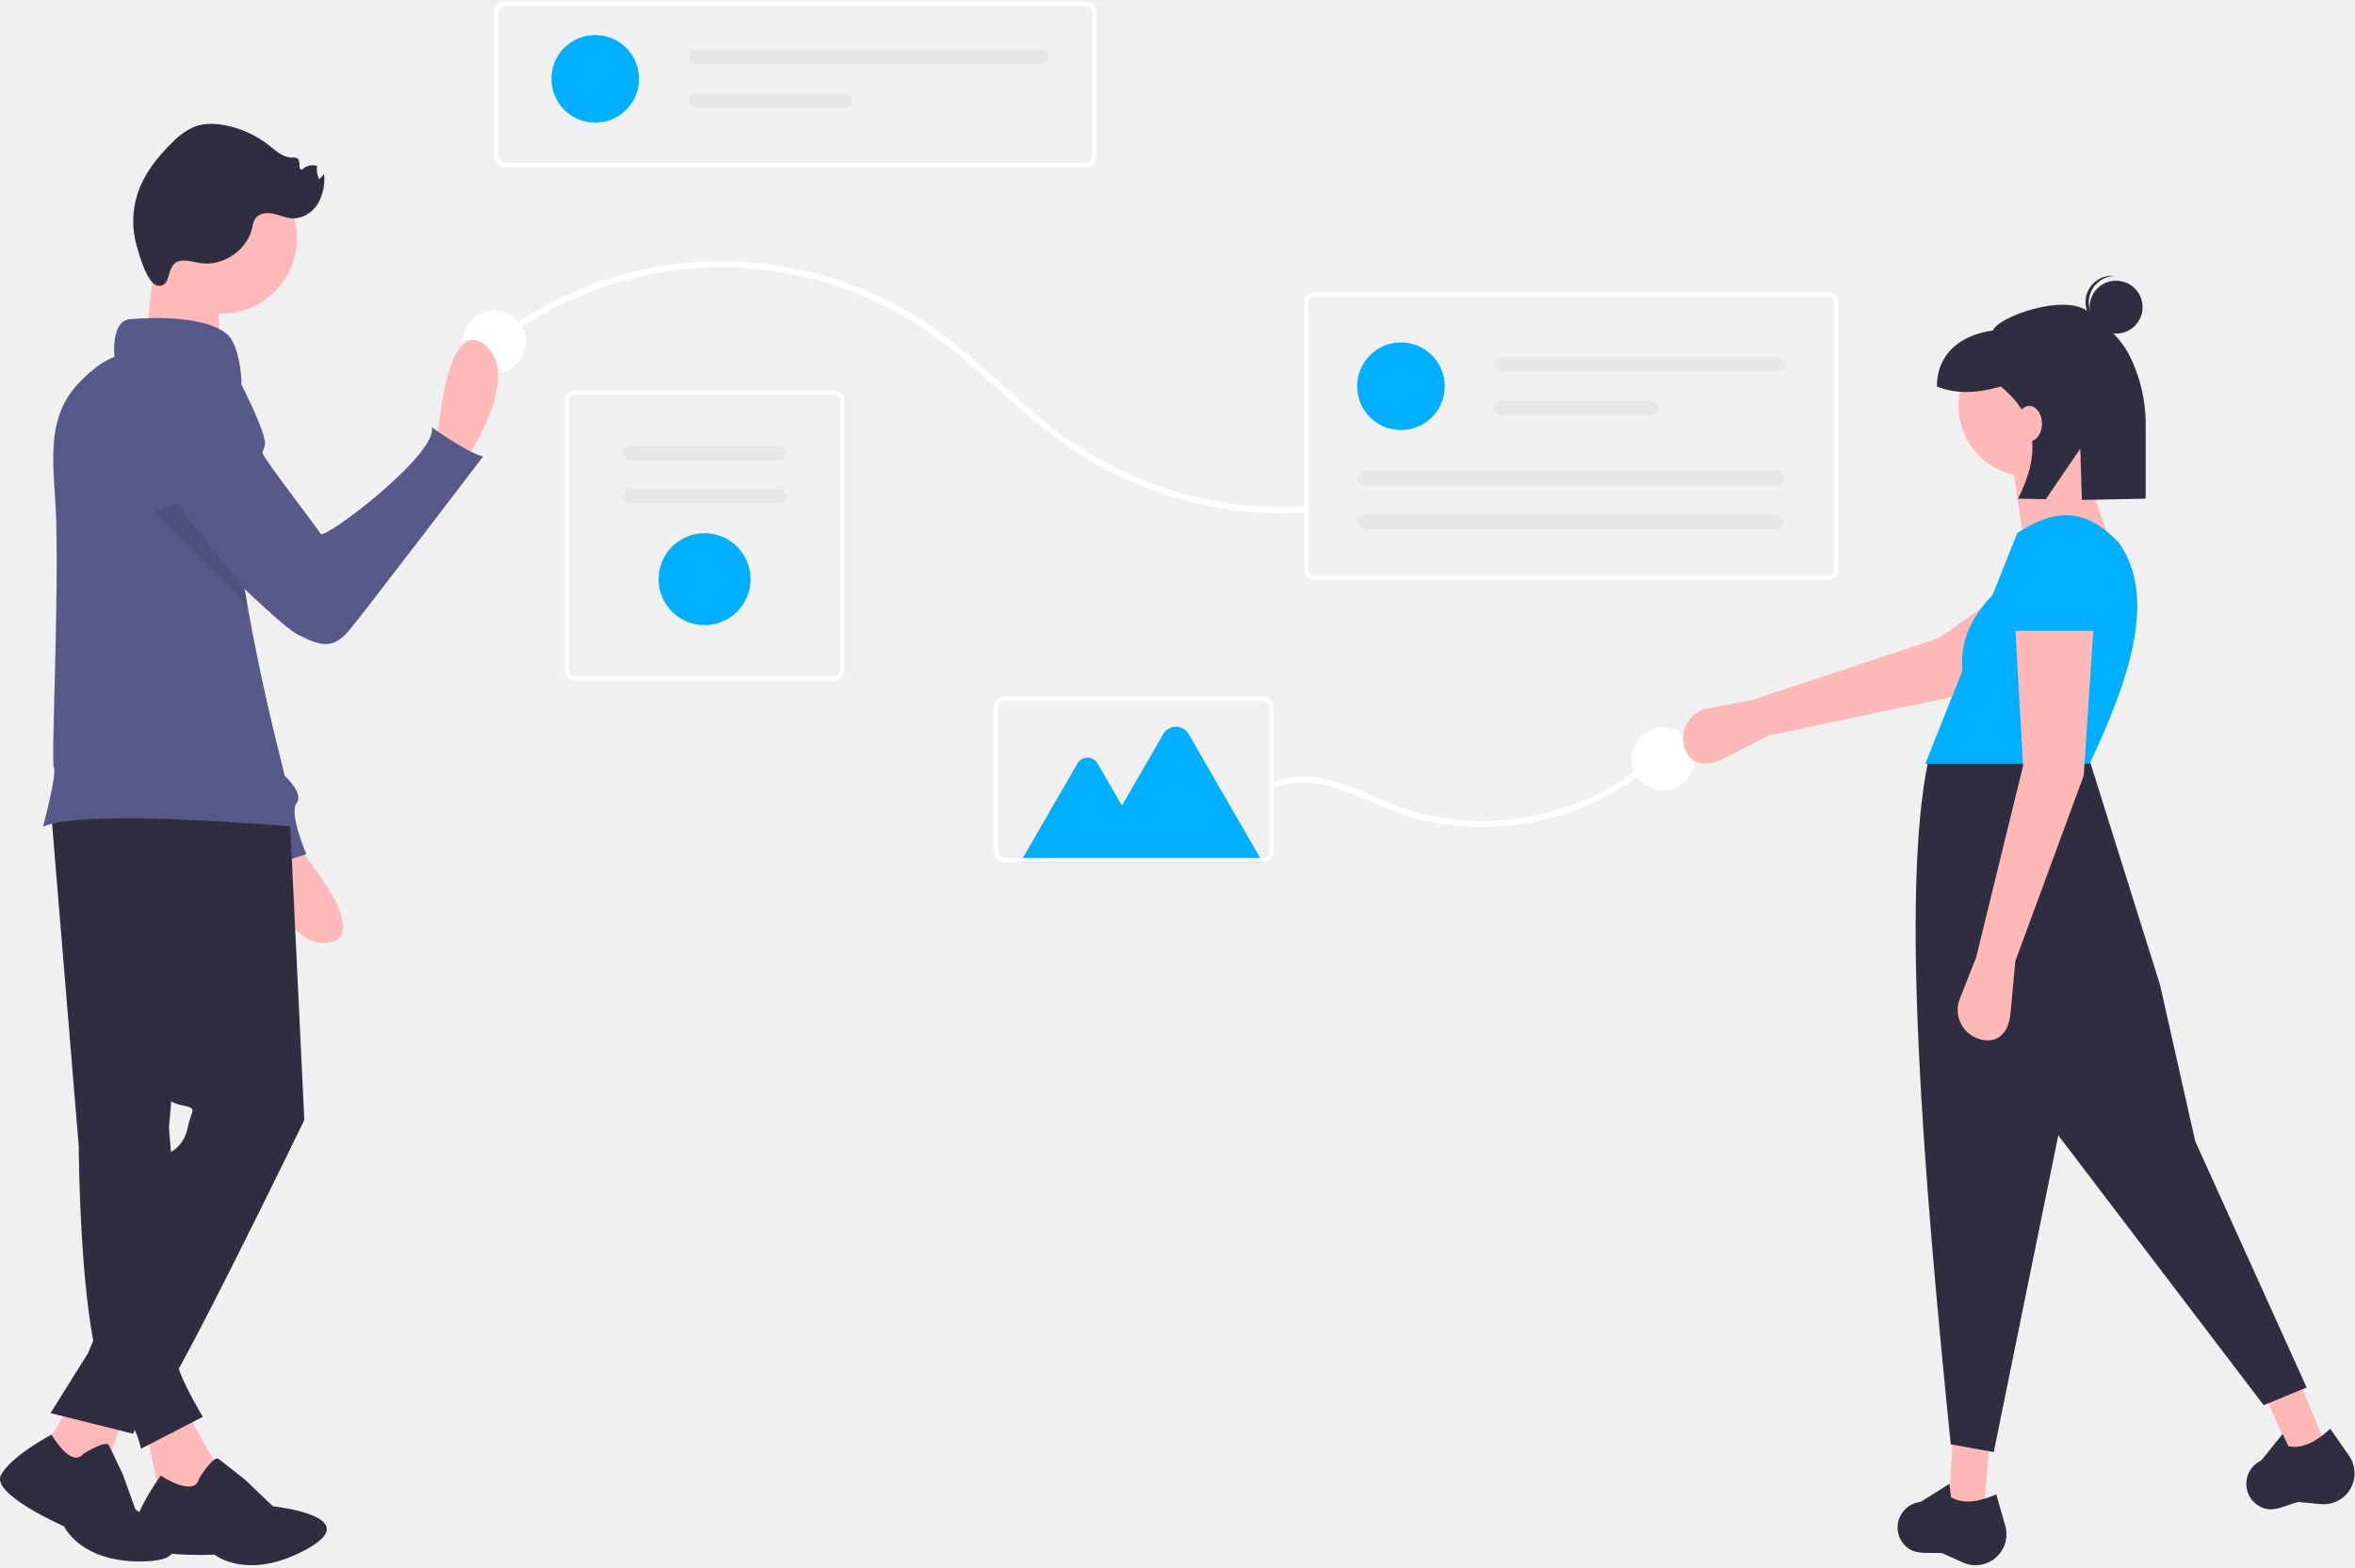
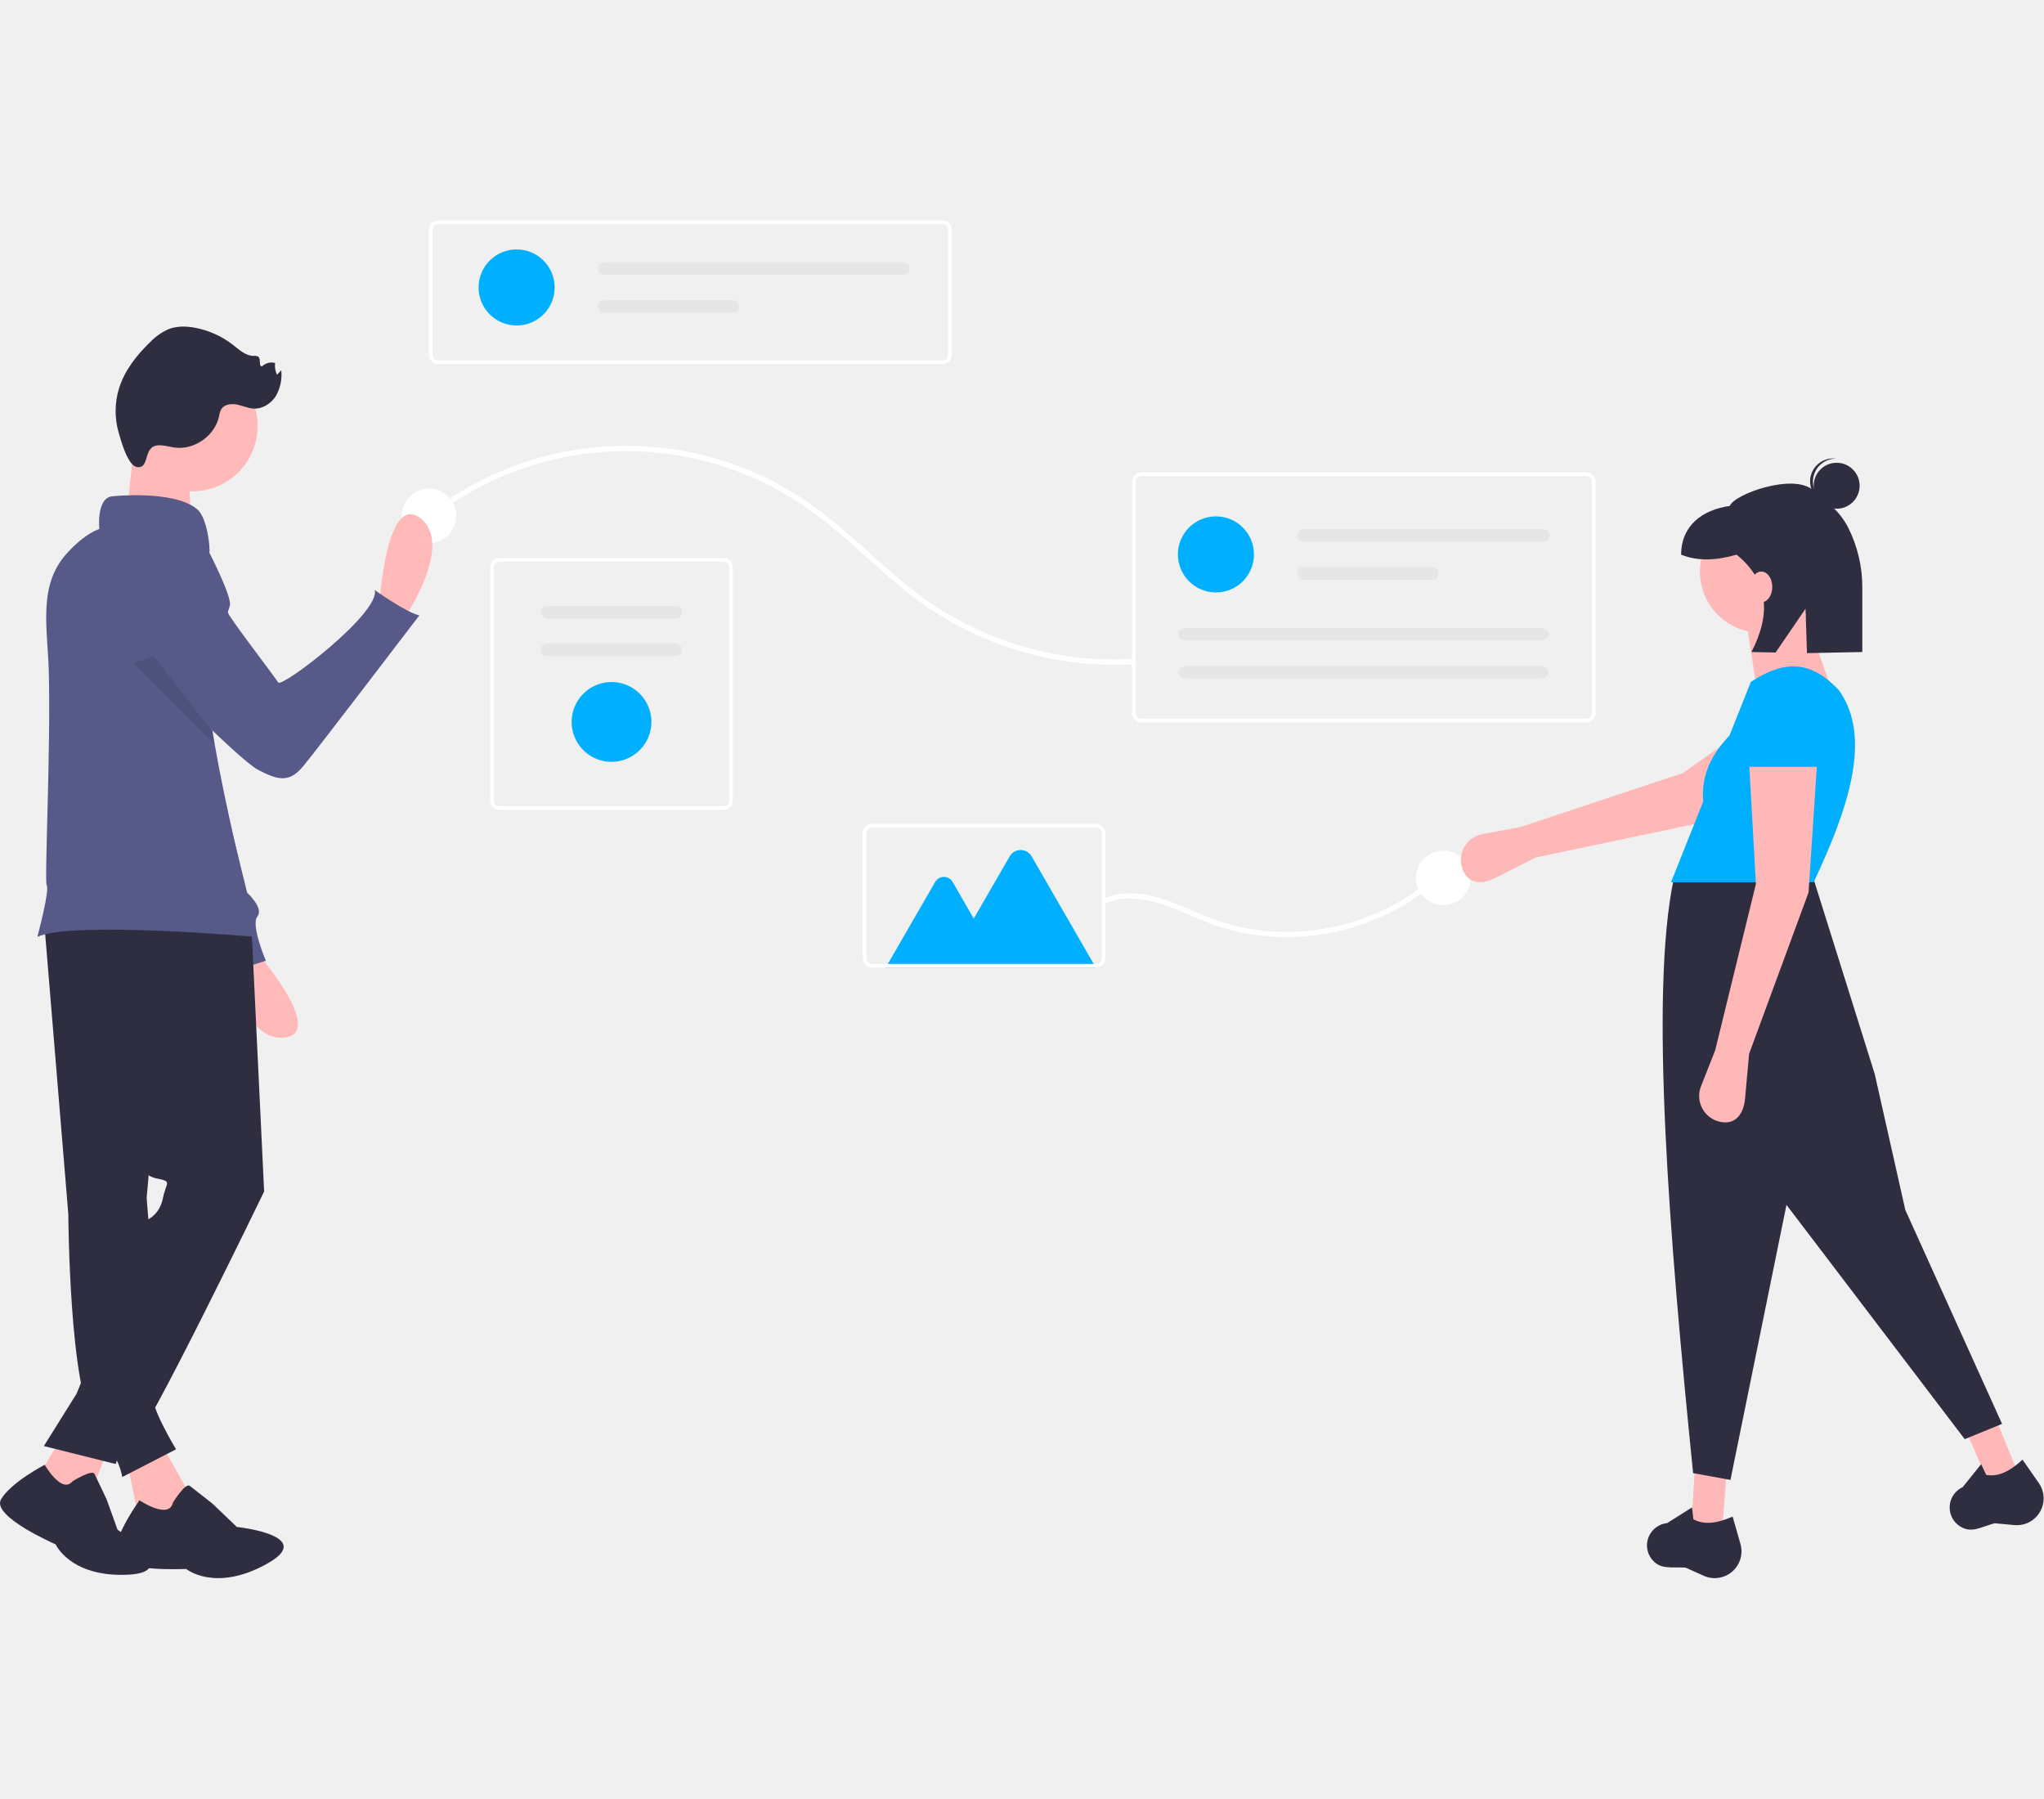
- <svg xmlns="http://www.w3.org/2000/svg" width="966" height="643" viewBox="0 0 966 643" fill="none">
+ <svg xmlns="http://www.w3.org/2000/svg" width="966" height="850" viewBox="0 0 966 643" fill="none">
  <path d="M445.394 68.565H207.136C205.967 68.563 204.845 68.098 204.018 67.271C203.191 66.444 202.726 65.322 202.724 64.153V5.051C202.726 3.881 203.191 2.76 204.018 1.933C204.845 1.106 205.967 0.64 207.136 0.639H445.394C446.563 0.64 447.685 1.106 448.512 1.933C449.339 2.76 449.804 3.881 449.806 5.051V64.153C449.804 65.322 449.339 66.444 448.512 67.271C447.685 68.098 446.563 68.563 445.394 68.565V68.565ZM207.136 2.404C206.435 2.405 205.762 2.684 205.265 3.18C204.769 3.676 204.49 4.349 204.489 5.051V64.153C204.49 64.855 204.769 65.527 205.265 66.024C205.762 66.52 206.435 66.799 207.136 66.8H445.394C446.095 66.799 446.768 66.52 447.265 66.024C447.761 65.527 448.04 64.855 448.041 64.153V5.051C448.04 4.349 447.761 3.676 447.265 3.18C446.768 2.684 446.095 2.405 445.394 2.404L207.136 2.404Z" fill="white" />
  <path d="M244.157 50.307C254.083 50.307 262.13 42.26 262.13 32.334C262.13 22.408 254.083 14.361 244.157 14.361C234.231 14.361 226.184 22.408 226.184 32.334C226.184 42.26 234.231 50.307 244.157 50.307Z" fill="#00B0FF" />
  <path d="M285.665 20.352C284.871 20.352 284.109 20.668 283.547 21.23C282.986 21.791 282.67 22.553 282.67 23.348C282.67 24.142 282.986 24.904 283.547 25.466C284.109 26.028 284.871 26.343 285.665 26.343H426.88C427.675 26.343 428.437 26.028 428.998 25.466C429.56 24.904 429.876 24.142 429.876 23.348C429.876 22.553 429.56 21.791 428.998 21.23C428.437 20.668 427.675 20.352 426.88 20.352H285.665Z" fill="#E6E6E6" />
  <path d="M285.665 38.325C284.871 38.325 284.109 38.641 283.547 39.202C282.986 39.764 282.67 40.526 282.67 41.321C282.67 42.115 282.986 42.877 283.547 43.439C284.109 44 284.871 44.316 285.665 44.316H346.431C346.824 44.317 347.215 44.24 347.579 44.09C347.943 43.939 348.274 43.719 348.552 43.441C348.831 43.162 349.052 42.832 349.203 42.468C349.354 42.104 349.432 41.714 349.432 41.321C349.432 40.927 349.354 40.537 349.203 40.173C349.052 39.809 348.831 39.479 348.552 39.2C348.274 38.922 347.943 38.702 347.579 38.551C347.215 38.401 346.824 38.324 346.431 38.325H285.665Z" fill="#E6E6E6" />
  <path d="M341.957 279.234H236.064C234.895 279.233 233.773 278.768 232.946 277.94C232.119 277.113 231.654 275.992 231.652 274.822V164.54C231.654 163.37 232.119 162.248 232.946 161.421C233.773 160.594 234.895 160.129 236.064 160.127H341.957C343.126 160.129 344.248 160.594 345.075 161.421C345.902 162.248 346.367 163.37 346.369 164.54V274.822C346.367 275.992 345.902 277.113 345.075 277.94C344.248 278.768 343.126 279.233 341.957 279.234ZM236.064 161.892C235.363 161.893 234.69 162.172 234.193 162.668C233.697 163.165 233.418 163.838 233.417 164.54V274.822C233.418 275.524 233.697 276.197 234.193 276.693C234.69 277.189 235.363 277.469 236.064 277.469H341.957C342.659 277.469 343.331 277.189 343.828 276.693C344.324 276.197 344.603 275.524 344.604 274.822V164.54C344.603 163.838 344.324 163.165 343.828 162.668C343.331 162.172 342.659 161.893 341.957 161.892H236.064Z" fill="white" />
  <path d="M258.628 182.87C257.833 182.87 257.072 183.185 256.51 183.747C255.948 184.309 255.632 185.071 255.632 185.865C255.632 186.66 255.948 187.421 256.51 187.983C257.072 188.545 257.833 188.861 258.628 188.861H319.393C320.188 188.861 320.95 188.545 321.511 187.983C322.073 187.421 322.389 186.66 322.389 185.865C322.389 185.071 322.073 184.309 321.511 183.747C320.95 183.185 320.188 182.87 319.393 182.87H258.628Z" fill="#E6E6E6" />
  <path d="M258.628 200.518C258.234 200.518 257.844 200.594 257.48 200.745C257.116 200.895 256.785 201.115 256.506 201.394C256.228 201.672 256.006 202.002 255.856 202.366C255.705 202.73 255.627 203.12 255.627 203.514C255.627 203.908 255.705 204.298 255.856 204.661C256.006 205.025 256.228 205.356 256.506 205.634C256.785 205.912 257.116 206.133 257.48 206.283C257.844 206.433 258.234 206.51 258.628 206.509H319.393C320.188 206.509 320.95 206.194 321.511 205.632C322.073 205.07 322.389 204.308 322.389 203.514C322.389 202.719 322.073 201.957 321.511 201.396C320.95 200.834 320.188 200.518 319.393 200.518H258.628Z" fill="#E6E6E6" />
  <path d="M289.011 256.492C285.282 256.492 281.636 255.386 278.535 253.314C275.435 251.242 273.018 248.298 271.591 244.852C270.164 241.407 269.79 237.616 270.518 233.958C271.246 230.301 273.041 226.941 275.678 224.304C278.315 221.667 281.675 219.872 285.332 219.144C288.99 218.417 292.781 218.79 296.226 220.217C299.672 221.644 302.616 224.061 304.688 227.162C306.76 230.262 307.866 233.908 307.866 237.637C307.86 242.636 305.872 247.428 302.337 250.963C298.802 254.498 294.01 256.486 289.011 256.492V256.492Z" fill="#00B0FF" />
  <path d="M204.085 141.157C222.823 126.644 244.716 116.748 267.99 112.269C291.449 107.798 315.64 109.041 338.518 115.893C350.018 119.317 361.067 124.105 371.43 130.154C381.989 136.326 391.53 143.925 400.71 151.97C410.009 160.12 419.003 168.633 428.711 176.306C456.426 198.46 490.833 210.563 526.315 210.641C529.246 210.646 532.175 210.565 535.102 210.399C536.689 210.311 536.7 207.831 535.102 207.919C498.935 209.911 463.219 199.118 434.207 177.431C424.145 169.907 414.958 161.304 405.579 152.968C396.486 144.886 387.149 137.024 376.833 130.531C351.599 114.634 322.243 106.519 292.426 107.198C262.61 107.878 233.654 117.322 209.171 134.352C206.843 135.971 204.569 137.663 202.332 139.404C201.074 140.383 202.84 142.127 204.085 141.157V141.157Z" fill="white" />
  <path d="M202.769 153.143C209.885 153.143 215.654 147.373 215.654 140.257C215.654 133.14 209.885 127.371 202.769 127.371C195.652 127.371 189.883 133.14 189.883 140.257C189.883 147.373 195.652 153.143 202.769 153.143Z" fill="white" />
  <path d="M682.146 324.231C689.263 324.231 695.032 318.462 695.032 311.345C695.032 304.228 689.263 298.459 682.146 298.459C675.029 298.459 669.26 304.228 669.26 311.345C669.26 318.462 675.029 324.231 682.146 324.231Z" fill="white" />
  <path d="M749.652 237.941H539.395C538.225 237.94 537.104 237.475 536.276 236.647C535.449 235.82 534.984 234.699 534.983 233.529V124.129C534.984 122.959 535.449 121.838 536.276 121.011C537.104 120.184 538.225 119.718 539.395 119.717H749.652C750.822 119.718 751.943 120.184 752.77 121.011C753.597 121.838 754.063 122.959 754.064 124.129V233.529C754.063 234.699 753.597 235.82 752.77 236.647C751.943 237.475 750.822 237.94 749.652 237.941ZM539.395 121.482C538.693 121.483 538.02 121.762 537.524 122.258C537.027 122.754 536.748 123.427 536.747 124.129V233.529C536.748 234.231 537.027 234.904 537.524 235.4C538.02 235.896 538.693 236.176 539.395 236.176H749.652C750.354 236.176 751.027 235.896 751.523 235.4C752.019 234.904 752.298 234.231 752.299 233.529V124.129C752.298 123.427 752.019 122.754 751.523 122.258C751.027 121.762 750.354 121.483 749.652 121.482H539.395Z" fill="white" />
  <path d="M574.65 176.444C584.576 176.444 592.623 168.398 592.623 158.471C592.623 148.545 584.576 140.499 574.65 140.499C564.724 140.499 556.677 148.545 556.677 158.471C556.677 168.398 564.724 176.444 574.65 176.444Z" fill="#00B0FF" />
  <path d="M616.159 146.49C615.765 146.489 615.375 146.566 615.011 146.716C614.647 146.866 614.316 147.087 614.037 147.365C613.758 147.643 613.537 147.974 613.386 148.337C613.235 148.701 613.158 149.091 613.158 149.485C613.158 149.879 613.235 150.269 613.386 150.633C613.537 150.996 613.758 151.327 614.037 151.605C614.316 151.883 614.647 152.104 615.011 152.254C615.375 152.404 615.765 152.481 616.159 152.481H729.374C730.168 152.481 730.93 152.165 731.492 151.603C732.054 151.041 732.369 150.28 732.369 149.485C732.369 148.691 732.054 147.929 731.492 147.367C730.93 146.805 730.168 146.49 729.374 146.49H616.159Z" fill="#E6E6E6" />
  <path d="M616.159 164.462C615.765 164.462 615.375 164.539 615.011 164.689C614.647 164.839 614.316 165.06 614.037 165.338C613.758 165.616 613.537 165.946 613.386 166.31C613.235 166.674 613.158 167.064 613.158 167.458C613.158 167.852 613.235 168.242 613.386 168.605C613.537 168.969 613.758 169.3 614.037 169.578C614.316 169.856 614.647 170.077 615.011 170.227C615.375 170.377 615.765 170.454 616.159 170.453H676.924C677.718 170.453 678.48 170.138 679.042 169.576C679.604 169.014 679.919 168.252 679.919 167.458C679.919 166.663 679.604 165.902 679.042 165.34C678.48 164.778 677.718 164.462 676.924 164.462H616.159Z" fill="#E6E6E6" />
  <path d="M560.865 193.196C558.586 193.196 556.732 194.54 556.732 196.191C556.732 197.843 558.586 199.187 560.865 199.187H727.698C729.976 199.187 731.83 197.843 731.83 196.191C731.83 194.54 729.976 193.196 727.698 193.196H560.865Z" fill="#E6E6E6" />
  <path d="M560.865 211.169C558.586 211.169 556.732 212.513 556.732 214.164C556.732 215.815 558.586 217.159 560.865 217.159H727.698C729.976 217.159 731.83 215.815 731.83 214.164C731.83 212.513 729.976 211.169 727.698 211.169H560.865Z" fill="#E6E6E6" />
  <path d="M522.493 323.341C534.355 318.196 547.599 322.682 558.779 327.424C564.537 329.867 570.234 332.474 576.193 334.403C581.206 336.021 586.34 337.238 591.546 338.041C601.994 339.642 612.619 339.707 623.086 338.234C633.605 336.767 643.857 333.786 653.523 329.384C663.135 325.027 672.019 319.219 679.865 312.161C680.863 311.26 681.842 310.337 682.802 309.394C683.943 308.276 682.19 306.523 681.048 307.641C673.493 315.006 664.82 321.129 655.35 325.782C645.92 330.419 635.861 333.651 625.494 335.373C615.093 337.127 604.487 337.31 594.032 335.917C588.816 335.211 583.665 334.092 578.627 332.568C572.841 330.686 567.165 328.481 561.625 325.964C550.34 321.118 537.802 316.372 525.402 319.715C523.981 320.108 522.59 320.604 521.242 321.2C519.782 321.834 521.043 323.97 522.493 323.341V323.341Z" fill="white" />
  <path d="M517.91 353.752H418.574L441.951 313.261C442.37 312.536 442.973 311.933 443.699 311.514C444.424 311.095 445.247 310.874 446.085 310.874C446.923 310.874 447.747 311.095 448.472 311.514C449.198 311.933 449.801 312.536 450.22 313.261L460.206 330.558L477.186 301.148C477.711 300.239 478.466 299.485 479.374 298.96C480.283 298.435 481.313 298.159 482.363 298.159C483.412 298.159 484.442 298.435 485.351 298.96C486.26 299.485 487.014 300.239 487.539 301.148L517.91 353.752Z" fill="#00B0FF" />
  <path d="M518.004 353.742H412.112C410.942 353.74 409.82 353.275 408.993 352.448C408.166 351.621 407.701 350.499 407.7 349.33V290.228C407.701 289.058 408.166 287.937 408.993 287.11C409.82 286.283 410.942 285.817 412.112 285.816H518.004C519.174 285.817 520.295 286.283 521.122 287.11C521.949 287.937 522.415 289.058 522.416 290.228V349.33C522.415 350.499 521.949 351.621 521.122 352.448C520.295 353.275 519.174 353.74 518.004 353.742ZM412.112 287.581C411.41 287.582 410.737 287.861 410.241 288.357C409.744 288.853 409.465 289.526 409.464 290.228V349.33C409.465 350.031 409.744 350.704 410.241 351.201C410.737 351.697 411.41 351.976 412.112 351.977H518.004C518.706 351.976 519.379 351.697 519.875 351.201C520.371 350.704 520.65 350.031 520.651 349.33V290.228C520.65 289.526 520.371 288.853 519.875 288.357C519.379 287.861 518.706 287.582 518.004 287.581H412.112Z" fill="white" />
  <path d="M725.698 301.726L706.823 311.311C700.086 314.732 693.584 314.147 691.094 307.014C690.502 305.316 690.283 303.51 690.453 301.721C690.623 299.931 691.178 298.199 692.079 296.643C692.981 295.087 694.208 293.745 695.676 292.707C697.145 291.67 698.82 290.962 700.588 290.632L718.527 287.283L795.356 261.793L841.896 228.792L858.957 255.973L805.181 284.991L725.698 301.726Z" fill="#FFB8B8" />
  <path d="M813.808 619.872L799.366 617.465L800.971 590.187H816.215L813.808 619.872Z" fill="#FFB8B8" />
  <path d="M953.968 593.229L939.992 597.589L929.131 572.516L942.738 565.646L953.968 593.229Z" fill="#FFB8B8" />
  <path d="M946.185 569.327L928.535 576.548L844.295 465.832L817.819 595.803L800.169 592.594C788.846 480.542 779.614 366.25 790.942 312.194L856.329 309.386L886.014 404.056L900.455 468.239L946.185 569.327Z" fill="#2F2E41" />
  <path d="M813.013 641.932C810.373 642.498 807.62 642.206 805.158 641.098L796.579 637.237C789.386 636.868 784.488 638.301 780.483 633.074C779.353 631.58 778.644 629.811 778.428 627.95C778.213 626.09 778.499 624.205 779.257 622.493V622.493C780.009 620.774 781.205 619.286 782.722 618.183C784.239 617.079 786.022 616.399 787.889 616.212L799.672 608.788L800.29 614.354C805.675 617.405 812.069 616.087 818.844 613.117L822.542 626.061C823.019 627.73 823.148 629.479 822.921 631.2C822.694 632.92 822.116 634.576 821.222 636.065C820.329 637.553 819.139 638.841 817.727 639.851C816.315 640.86 814.71 641.569 813.013 641.932Z" fill="#2F2E41" />
  <path d="M959.687 615.381C957.373 616.774 954.675 617.391 951.986 617.142L942.619 616.277C935.695 618.263 931.528 621.209 926.043 617.566C924.489 616.52 923.243 615.077 922.435 613.387C921.627 611.698 921.286 609.822 921.448 607.956C921.601 606.087 922.249 604.291 923.325 602.755C924.401 601.218 925.867 599.996 927.572 599.214L936.305 588.365L938.697 593.429C944.782 594.565 950.401 591.243 955.844 586.234L963.545 597.275C964.538 598.699 965.228 600.311 965.572 602.013C965.916 603.714 965.907 605.468 965.545 607.165C965.184 608.863 964.477 610.468 963.469 611.882C962.461 613.295 961.174 614.486 959.687 615.381V615.381Z" fill="#2F2E41" />
  <path d="M832.26 195.461C848.212 195.461 861.143 182.53 861.143 166.579C861.143 150.628 848.212 137.697 832.26 137.697C816.309 137.697 803.378 150.628 803.378 166.579C803.378 182.53 816.309 195.461 832.26 195.461Z" fill="#FFB8B8" />
  <path d="M867.561 227.553L829.853 219.53L825.04 188.241L851.515 182.625L867.561 227.553Z" fill="#FFB8B8" />
  <path d="M857.131 313.398H789.739L804.929 275.26C803.826 262.137 809.387 252.485 817.348 244.082L827.447 218.728C843.764 207.988 856.066 208.791 869.166 222.739C884.697 244.73 873.946 277.787 857.131 313.398Z" fill="#00B0FF" />
  <path d="M826.644 394.429L824.728 415.511C824.044 423.036 820.092 428.232 812.726 426.548C810.973 426.147 809.328 425.373 807.902 424.277C806.477 423.182 805.304 421.791 804.466 420.2C803.628 418.61 803.143 416.857 803.045 415.062C802.947 413.266 803.238 411.471 803.898 409.798L810.599 392.824L829.853 314.2L826.644 257.237H858.736L854.724 318.211L826.644 394.429Z" fill="#FFB8B8" />
  <path d="M861.143 258.842H824.237L826.825 234.767C826.995 230.603 828.715 226.653 831.648 223.693C834.582 220.733 838.515 218.976 842.678 218.768V218.768C844.883 218.658 847.089 218.986 849.167 219.734C851.244 220.482 853.153 221.634 854.783 223.124C856.412 224.615 857.73 226.414 858.66 228.417C859.59 230.42 860.113 232.587 860.2 234.794L861.143 258.842Z" fill="#00B0FF" />
  <path d="M868.006 136.881C874.002 136.881 878.862 132.021 878.862 126.025C878.862 120.03 874.002 115.169 868.006 115.169C862.011 115.169 857.15 120.03 857.15 126.025C857.15 132.021 862.011 136.881 868.006 136.881Z" fill="#2F2E41" />
  <path d="M856.82 123.367C856.998 120.613 858.22 118.03 860.236 116.145C862.252 114.26 864.911 113.214 867.671 113.221C867.447 113.192 867.225 113.158 866.996 113.143C864.124 112.96 861.296 113.925 859.136 115.826C856.975 117.727 855.657 120.409 855.472 123.281C855.288 126.153 856.251 128.981 858.151 131.143C860.051 133.305 862.731 134.624 865.603 134.811C865.832 134.825 866.056 134.82 866.282 134.82C863.544 134.473 861.041 133.096 859.283 130.968C857.525 128.84 856.644 126.122 856.82 123.367V123.367Z" fill="#2F2E41" />
  <path d="M856.759 128.003C847.077 119.972 819.307 130.18 817.515 135.579C804.422 137.364 794.509 145.002 794.509 158.585V158.585C802.293 161.774 811.146 161.381 820.716 158.585C835.971 171.017 837.017 186.645 827.739 204.596L839.153 204.824L853.301 184.146L853.977 205.12L880.141 204.596V174.539C880.225 164.545 877.925 154.675 873.431 145.749C869.354 137.828 863.027 133.203 856.759 128.003Z" fill="#2F2E41" />
  <path d="M832.396 181.108C835.263 181.108 837.587 177.854 837.587 173.84C837.587 169.826 835.263 166.572 832.396 166.572C829.529 166.572 827.204 169.826 827.204 173.84C827.204 177.854 829.529 181.108 832.396 181.108Z" fill="#FFB8B8" />
  <path d="M179.195 183.062C179.195 183.062 182.32 128.972 198.543 141.263C214.767 153.554 191.458 188.079 191.458 188.079L179.195 183.062Z" fill="#FFB9B9" />
  <path d="M118.836 343.507C118.836 343.507 154.874 383.964 134.711 386.745C114.549 389.526 106.617 348.631 106.617 348.631L118.836 343.507Z" fill="#FFB9B9" />
  <path d="M71.81 152.002C76.333 153.192 80.403 155.692 83.51 159.189C86.617 162.685 88.622 167.021 89.273 171.652L100.736 253.244L116.806 318.328C116.806 318.328 124.841 325.559 121.627 329.577C118.413 333.594 125.645 350.468 125.645 350.468L105.557 356.896C105.557 356.896 103.146 340.022 99.129 339.219C95.598 338.512 56.074 232.93 46.547 207.352C45.234 203.825 44.491 201.819 44.491 201.819C44.491 201.819 46.098 147.984 71.81 152.002Z" fill="#575A89" />
  <path d="M75.479 577.492L87.817 599.357C97.372 619.756 88.881 623.462 65.454 613.35L60.114 587.532L75.479 577.492Z" fill="#FFB9B9" />
  <path d="M81.704 606.552C81.704 606.552 87.561 597.016 89.68 598.612C91.798 600.208 100.536 607.125 100.536 607.125L111.918 618.026C111.918 618.026 150.371 622.091 125.937 635.565C101.503 649.038 88 637.866 88 637.866C88 637.866 53.778 639.646 54.33 630.098C54.882 620.55 65.919 605.445 65.919 605.445C65.919 605.445 79.829 614.77 81.704 606.552Z" fill="#2F2E41" />
  <path d="M20.727 330.339L32.295 470.302C32.295 470.302 32.68 553.972 45.019 570.166C57.357 586.36 57.742 594.457 57.742 594.457L83.19 581.347C83.19 581.347 70.081 559.503 72.78 556.159C74.444 554.038 75.628 551.582 76.25 548.959L69.31 462.591L82.419 312.217L20.727 330.339Z" fill="#2F2E41" />
  <path d="M52.344 577.492L41.548 606.024L17.064 595.788L29.981 574.407L52.344 577.492Z" fill="#FFB9B9" />
  <path d="M34.333 596.414C34.333 596.414 43.516 590.675 44.664 592.97C45.812 595.266 50.403 605.023 50.403 605.023L55.569 619.371C55.569 619.371 87.134 639.458 60.16 640.606C33.185 641.754 26.299 626.258 26.299 626.258C26.299 626.258 -4.119 613.058 0.472 605.023C5.063 596.988 21.133 588.654 21.133 588.654C21.133 588.654 29.168 602.727 34.333 596.414Z" fill="#2F2E41" />
  <path d="M118.663 330.724L124.832 459.506C124.832 459.506 68.539 575.949 62.369 579.034C60.531 579.983 58.902 581.291 57.577 582.88C56.253 584.47 55.26 586.308 54.658 588.288L20.727 579.805L36.15 555.128L70.081 472.616C70.081 472.616 75.479 470.302 77.021 462.591C78.564 454.879 81.648 454.879 73.937 453.337C66.225 451.795 66.225 444.083 66.225 444.083L40.777 326.869L118.663 330.724Z" fill="#2F2E41" />
  <path d="M121.35 102.779C124.078 85.963 112.659 70.119 95.843 67.39C79.027 64.661 63.183 76.081 60.454 92.897C57.725 109.712 69.145 125.556 85.961 128.285C102.777 131.014 118.621 119.594 121.35 102.779Z" fill="#FFB9B9" />
  <path d="M63.526 99.765C63.526 99.765 61.213 139.094 58.128 142.95C55.044 146.805 90.516 146.034 90.516 146.034C90.516 146.034 88.203 112.875 90.516 109.79C92.83 106.706 63.526 99.765 63.526 99.765Z" fill="#FFB9B9" />
  <path d="M120.974 339.208C120.974 339.208 33.834 331.498 17.644 339.208C17.644 339.208 23.604 317.098 22.064 314.788C20.944 313.098 24.034 250.118 23.064 213.788C22.514 193.288 17.784 173.268 31.534 158.048C36.214 152.878 41.434 148.538 46.944 146.418C46.944 146.418 45.404 131.768 53.114 130.998C53.114 130.998 82.424 127.908 93.214 137.168C96.664 140.108 98.834 149.068 99.064 156.788C93.724 183.048 95.614 212.188 100.514 242.418C100.814 244.338 101.144 246.268 101.474 248.198C106.674 278.178 114.534 309.088 120.974 339.208Z" fill="#575A89" />
  <path d="M74.787 106.927C77.396 106.771 79.943 107.653 82.534 107.997C91.802 109.227 101.444 102.502 103.49 93.379C103.654 92.164 104.016 90.984 104.562 89.886C105.989 87.558 109.237 87.114 111.915 87.649C114.593 88.184 117.132 89.438 119.859 89.581C124.07 89.802 128.113 87.21 130.357 83.64C132.478 79.957 133.379 75.697 132.933 71.471L130.915 73.59C130.094 71.854 129.778 69.924 130.001 68.017C128.931 67.732 127.806 67.727 126.733 68.001C125.661 68.275 124.677 68.821 123.875 69.584C122.095 69.774 123.439 66.283 122.116 65.076C121.473 64.681 120.707 64.538 119.964 64.674C116.177 64.71 113.114 61.814 110.13 59.482C104.96 55.451 98.914 52.693 92.48 51.431C88.204 50.597 83.657 50.463 79.602 52.056C76.329 53.525 73.374 55.621 70.905 58.225C64.556 64.329 58.934 71.502 56.293 79.905C54.146 86.787 54.085 94.151 56.118 101.068C57.183 104.66 60.39 116.962 65.086 117.248C70.986 117.608 67.444 107.365 74.787 106.927Z" fill="#2F2E41" />
  <path d="M87.555 155.788L98.606 156.972C98.606 156.972 109.455 178.018 108.667 182.408C107.879 186.798 106.163 184.133 111.046 191.157C115.929 198.18 129.784 216.335 131.499 219C133.215 221.665 179.988 185.978 177.08 175.286C177.08 175.286 191.852 185.883 198.181 187.294C198.181 187.294 149.978 250.512 143.26 258.602C136.543 266.693 131.137 265.031 121.906 260.234C112.674 255.437 65.973 207.59 65.973 207.59L87.555 155.788Z" fill="#575A89" />
  <path opacity="0.1" d="M101.474 248.198L63.064 209.788L72.784 206.618L100.514 242.418C100.814 244.338 101.144 246.268 101.474 248.198Z" fill="black" />
</svg>
